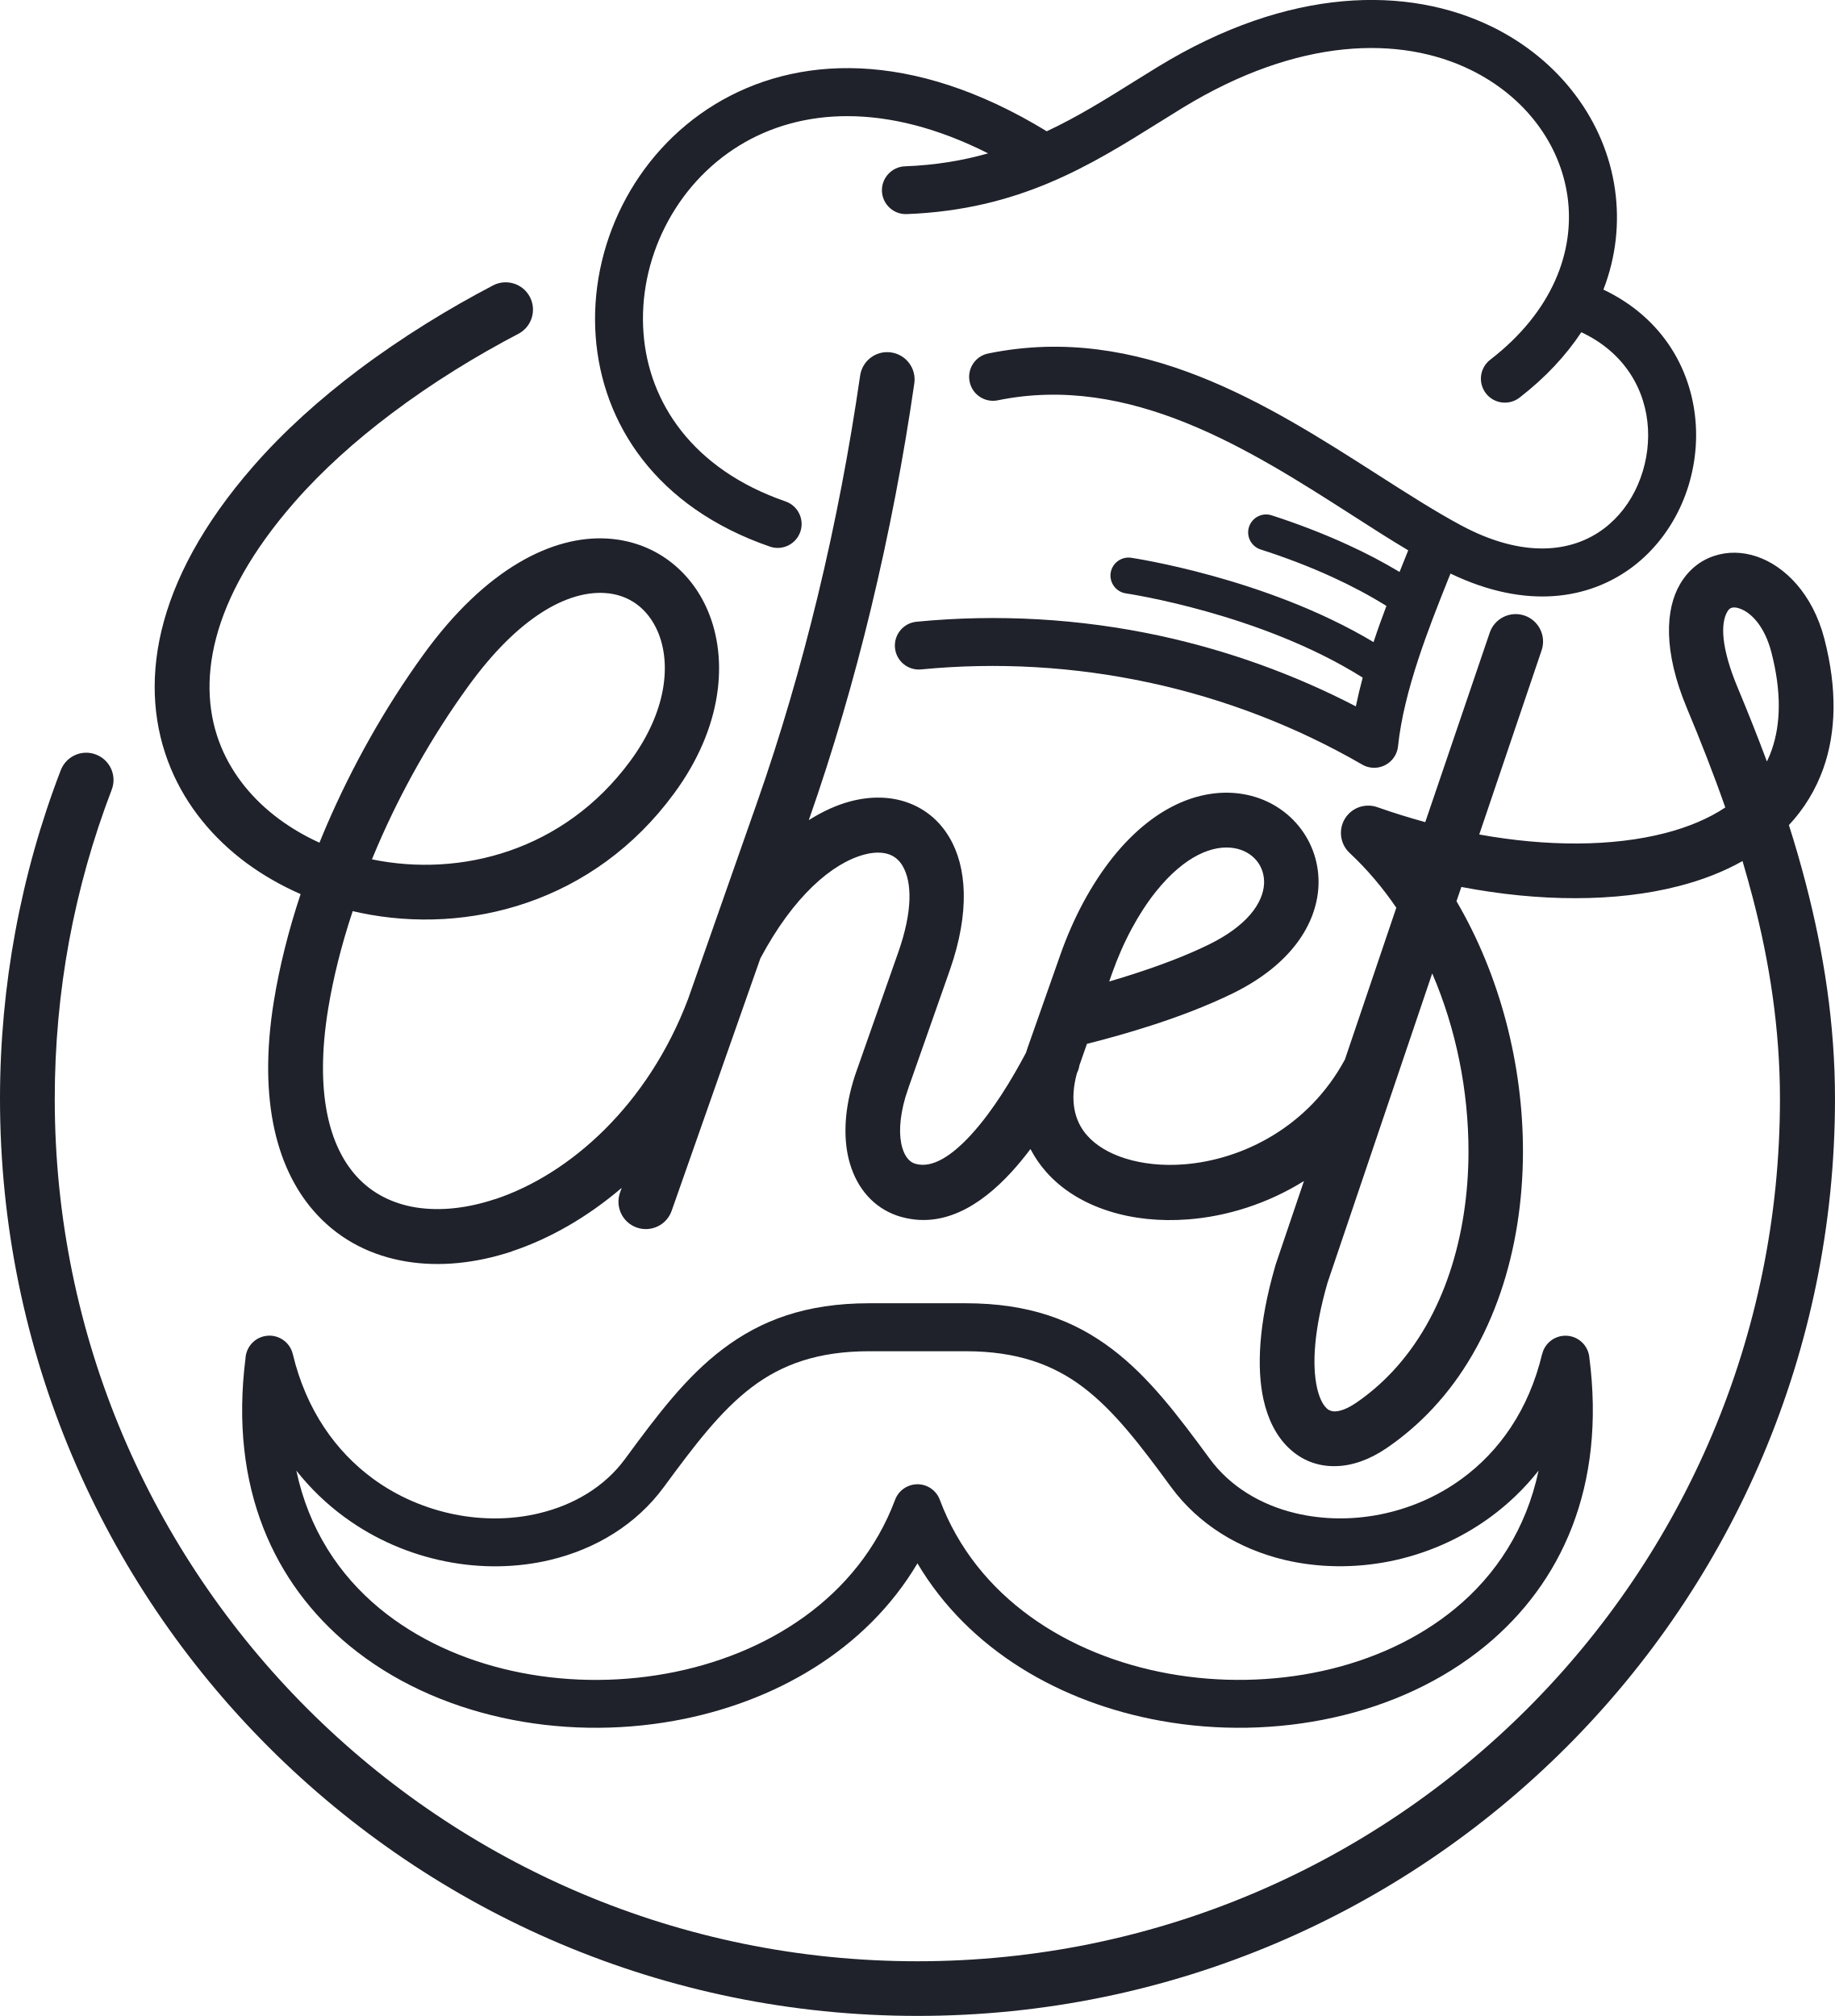
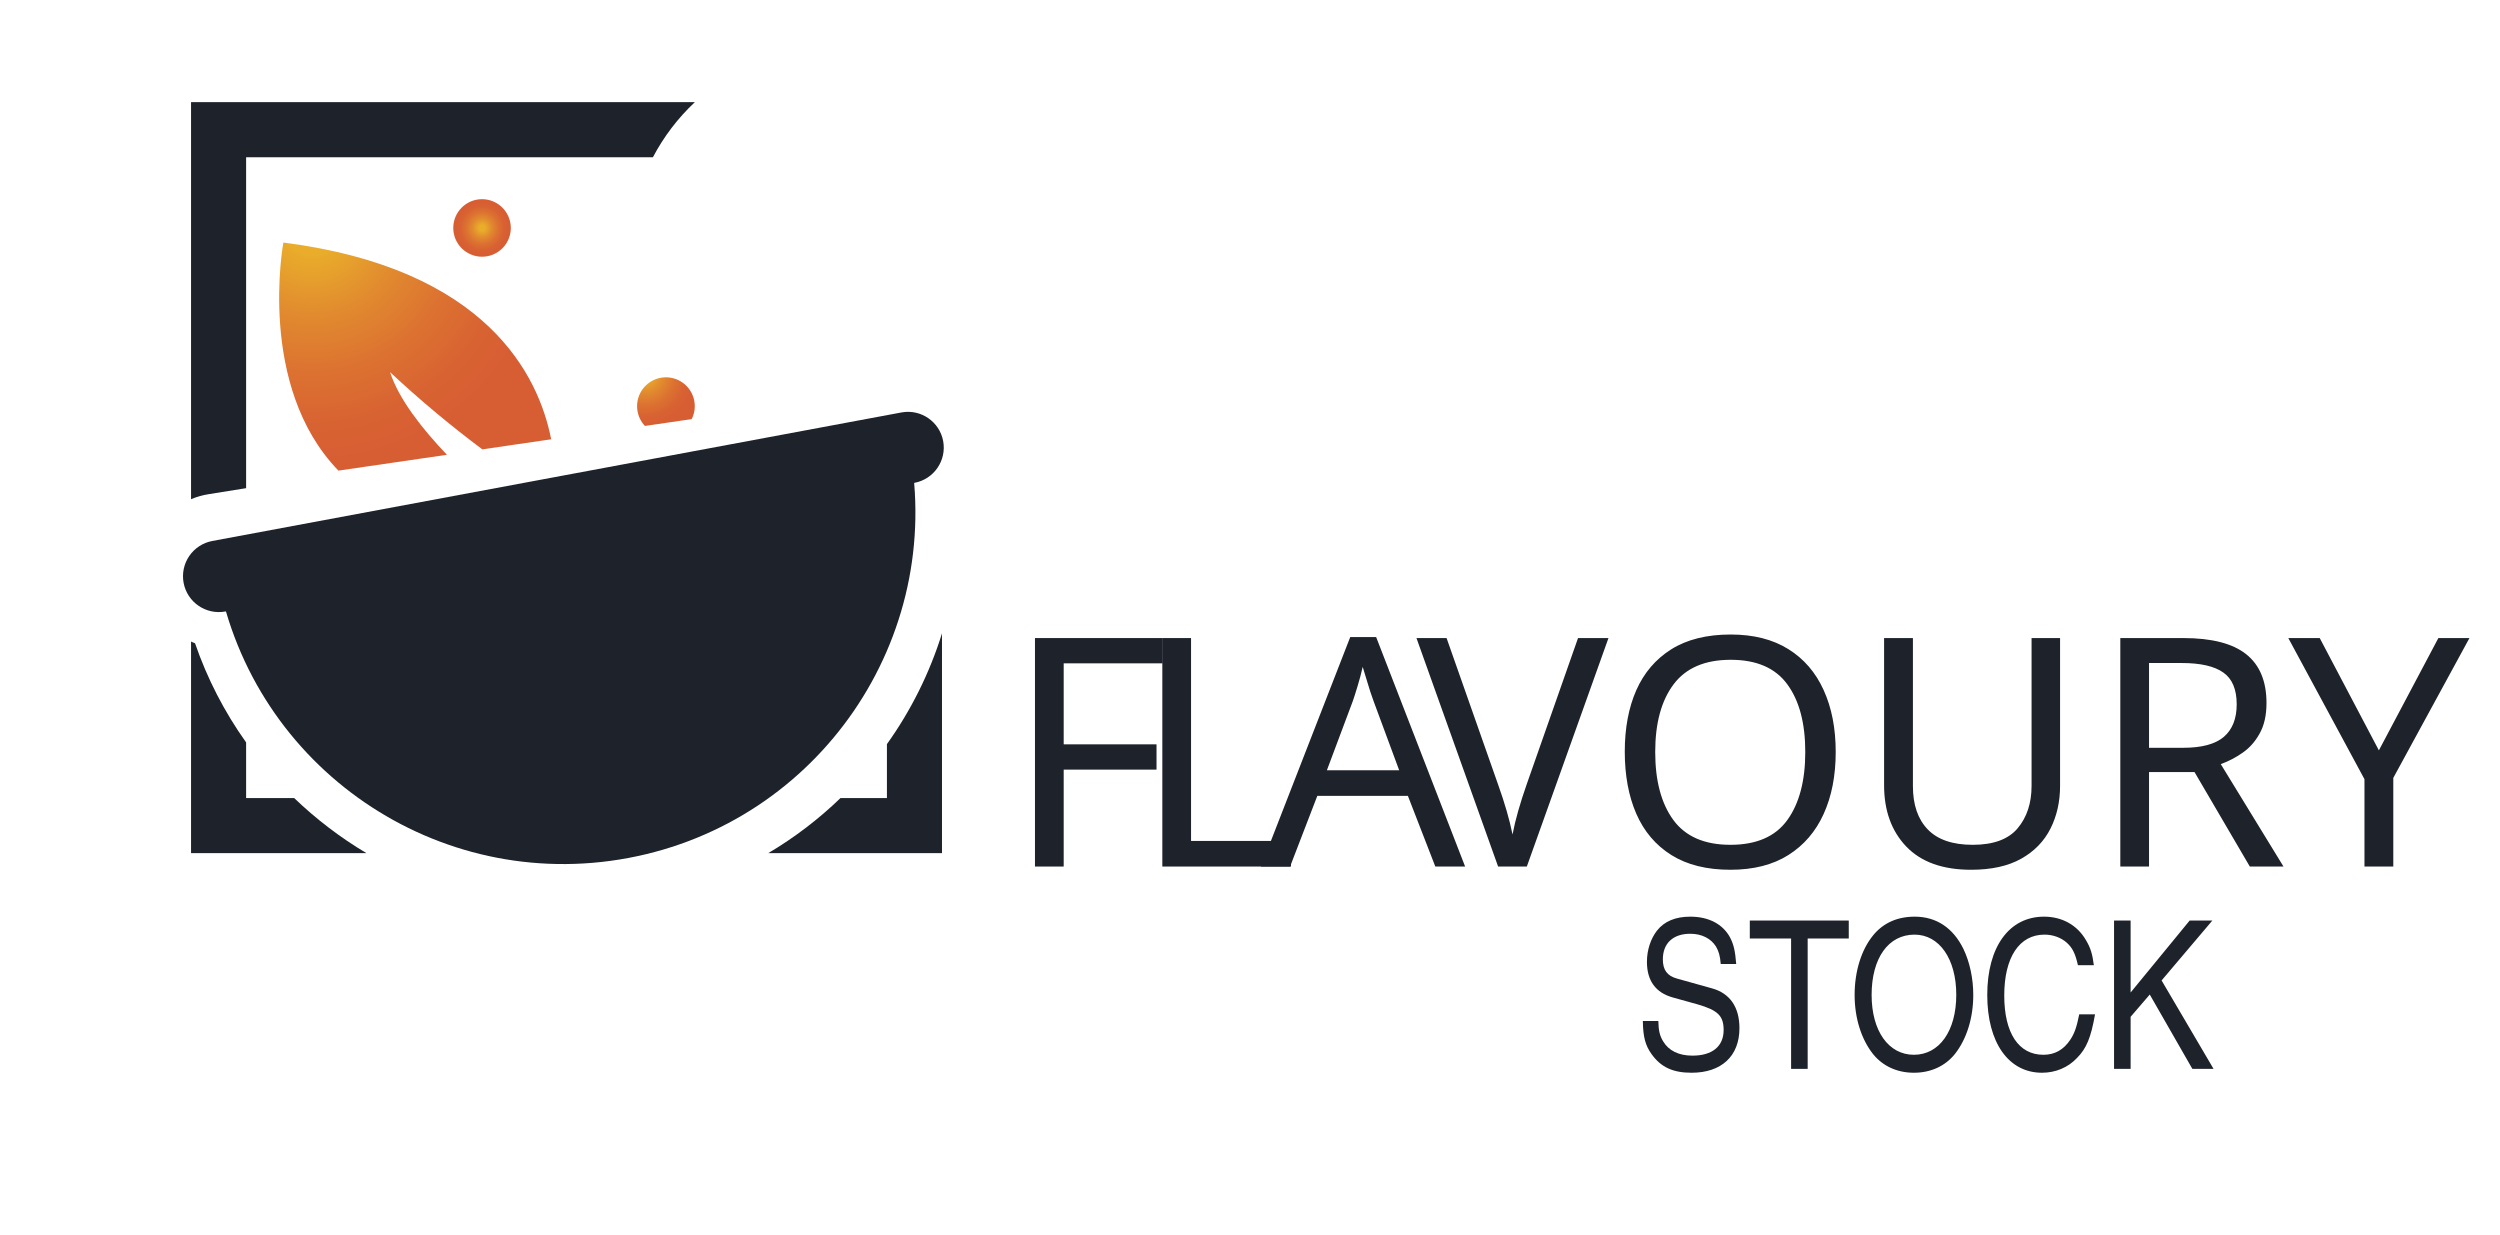
- <svg xmlns="http://www.w3.org/2000/svg" version="1.1" id="Capa_1" x="0px" y="0px" viewBox="0 0 192.7 211.77" style="enable-background:new 0 0 192.7 211.77;" xml:space="preserve">
-   <style type="text/css">
- 	.st0{fill:#1F222B;}
- 	.st1{fill:#F5EACC;}
- 	.st2{fill:#F5D38E;}
- 	.st3{fill:none;stroke:#1F222B;stroke-miterlimit:10;}
- 	.st4{fill:#F28D57;}
- 	.st5{fill:#EE7557;}
- 	.st6{fill:#579F83;}
- 	.st7{fill:#FDD5A0;}
- 	.st8{fill:#76BF9A;}
- </style>
-   <g>
-     <path class="st0" d="M156.45,66.46c0.51-1.5,2.14-2.31,3.65-1.8c1.5,0.51,2.31,2.14,1.8,3.65l-6.55,19.35   c7.09,1.28,13.96,1.29,19.53-0.15c2.4-0.62,4.54-1.51,6.31-2.69c-1.23-3.52-2.59-6.98-4.02-10.4c-2.54-6.07-2.27-10.47-0.71-13.1   c0.88-1.48,2.13-2.46,3.58-2.93c1.39-0.46,2.92-0.44,4.42,0.06c2.95,0.98,5.9,3.91,7.13,8.64c1.38,5.33,1.23,9.85-0.1,13.62   c-0.81,2.28-2.04,4.27-3.62,5.96c0.65,2.04,1.25,4.11,1.79,6.2c1.88,7.24,3.05,14.74,3.05,22.54c0,26.6-10.78,50.69-28.22,68.13   c-17.44,17.44-41.52,28.22-68.13,28.22c-26.61,0-50.69-10.79-68.13-28.22C10.79,166.11,0,142.02,0,115.42   c0-5.97,0.55-11.85,1.61-17.58C2.69,92,4.29,86.34,6.38,80.91c0.57-1.48,2.22-2.22,3.7-1.65c1.48,0.57,2.22,2.22,1.65,3.7   c-1.95,5.09-3.46,10.41-4.48,15.92c-0.98,5.33-1.5,10.86-1.5,16.55c0,25.02,10.14,47.66,26.53,64.06   c16.39,16.39,39.04,26.53,64.06,26.53c25.02,0,47.66-10.14,64.06-26.53c16.39-16.39,26.53-39.04,26.53-64.06   c0-7.33-1.09-14.35-2.85-21.1c-0.34-1.3-0.7-2.59-1.08-3.88c-2,1.13-4.25,2-6.7,2.63c-6.58,1.7-14.63,1.66-22.83,0.09l-0.51,1.5   c4.59,7.82,7,17.25,6.98,26.35c-0.02,10.22-3.08,20.1-9.5,26.96c-1.43,1.53-3.05,2.93-4.84,4.15c-1.8,1.22-3.6,1.84-5.29,1.88   c-1.93,0.05-3.64-0.61-5.03-1.97c-1.21-1.18-2.11-2.87-2.59-5.03c-0.73-3.32-0.5-7.99,1.19-13.86l0.08-0.29l2.98-8.8   c-3.86,2.41-8.13,3.72-12.17,4.03c-2.95,0.23-5.8-0.07-8.31-0.87c-2.65-0.84-4.94-2.23-6.62-4.15c-0.64-0.73-1.18-1.52-1.62-2.37   c-0.63,0.84-1.3,1.65-1.99,2.41c-3.33,3.63-7.31,5.99-11.72,4.68l-0.34-0.11c-2.35-0.83-4.11-2.73-4.92-5.48   c-0.67-2.29-0.65-5.21,0.33-8.55l0.04-0.14c0.09-0.31,0.22-0.69,0.38-1.14l4.34-12.35c1.51-4.3,1.46-7.36,0.44-9.08   c-0.35-0.59-0.85-1-1.43-1.2c-0.7-0.24-1.59-0.24-2.59,0.03c-3.35,0.89-7.43,4.36-10.91,10.91l-9.31,26.5   c-0.52,1.5-2.16,2.29-3.66,1.77c-1.5-0.52-2.29-2.16-1.77-3.66l0.18-0.51c-3.64,3.11-7.61,5.36-11.52,6.66v0.01   c-3.8,1.26-7.6,1.64-11.07,1.07c-3.62-0.59-6.87-2.2-9.39-4.91c-4.17-4.47-6.26-11.86-4.55-22.44c0.58-3.57,1.52-7.37,2.81-11.25   c-2.03-0.89-3.94-1.98-5.68-3.26c-3.51-2.6-6.3-5.97-7.96-9.96c-3.51-8.46-1.96-19.53,8.65-31.7c3.26-3.74,7.07-7.13,11.05-10.13   c4.64-3.49,9.56-6.49,14.15-8.89c1.4-0.73,3.14-0.19,3.87,1.22c0.73,1.4,0.19,3.14-1.22,3.87c-4.3,2.25-8.94,5.07-13.34,8.39   c-3.71,2.79-7.22,5.92-10.19,9.32c-8.92,10.22-10.39,19.14-7.66,25.71c1.25,3,3.38,5.56,6.07,7.55c1.3,0.96,2.72,1.79,4.24,2.48   c0.26-0.65,0.54-1.3,0.82-1.96c2.63-6.08,6.03-12.18,10.09-17.79c6.62-9.15,13.64-12.52,19.28-12.2c2.43,0.14,4.62,0.94,6.44,2.27   c1.8,1.32,3.22,3.12,4.14,5.28c2.19,5.12,1.58,12.3-3.54,19.24C62.36,94.83,49.15,98.23,37.9,95.9l-0.86-0.19   c-1.19,3.58-2.06,7.07-2.59,10.34c-1.39,8.62,0.06,14.37,3.09,17.62c1.61,1.73,3.73,2.77,6.11,3.16c2.54,0.41,5.4,0.11,8.34-0.87   l0,0.01c7.9-2.62,16.09-9.94,20.28-21.05l2.2-6.27c0.02-0.08,0.05-0.16,0.08-0.23l4.92-14.02c2.51-7.14,4.64-14.47,6.41-21.79   c1.88-7.76,3.35-15.56,4.45-23.15c0.22-1.57,1.68-2.67,3.25-2.44c1.57,0.22,2.67,1.68,2.44,3.25c-1.11,7.71-2.63,15.68-4.56,23.69   c-1.8,7.46-3.97,14.92-6.52,22.19c1.49-0.94,2.96-1.6,4.36-1.97c2.12-0.56,4.13-0.52,5.89,0.08c1.88,0.64,3.44,1.89,4.51,3.7   c1.84,3.09,2.18,7.85,0.06,13.92l-4.34,12.35c-0.08,0.24-0.18,0.54-0.29,0.89l-0.04,0.11c-0.65,2.24-0.71,4.05-0.33,5.34   c0.26,0.88,0.71,1.45,1.28,1.65l0.1,0.03c1.81,0.53,3.9-0.93,5.85-3.06c2.31-2.52,4.32-5.89,5.75-8.59   c0.06-0.19,0.12-0.38,0.19-0.57l3.42-9.72c0.67-1.91,1.49-3.78,2.42-5.52c0.92-1.7,1.96-3.31,3.11-4.75   c4.54-5.66,9.6-7.3,13.64-6.63c2.41,0.4,4.45,1.63,5.86,3.35c1.43,1.75,2.21,3.99,2.08,6.4c-0.22,3.88-2.82,8.16-9,11.19   c-2.7,1.32-5.69,2.45-8.58,3.38c-2.36,0.76-4.68,1.41-6.73,1.92l-0.79,2.26l0,0c-0.04,0.28-0.13,0.56-0.26,0.82   c-0.78,2.82-0.28,5.01,1.05,6.52c0.95,1.09,2.35,1.91,4.03,2.44c1.82,0.57,3.93,0.79,6.15,0.62c6.2-0.48,13.1-3.96,16.91-11.01   l5.4-15.95c-1.43-2.1-3.07-4.04-4.9-5.75c-1.16-1.08-1.23-2.9-0.15-4.06c0.8-0.86,2.01-1.12,3.06-0.75   c1.67,0.59,3.35,1.11,5.03,1.57L156.45,66.46L156.45,66.46z M39.67,88.82l-0.61,1.45c9.28,1.92,20.17-0.87,27.13-10.33   c3.78-5.13,4.35-10.16,2.89-13.59c-0.52-1.21-1.28-2.2-2.23-2.89c-0.93-0.68-2.08-1.1-3.38-1.17c-3.89-0.22-9.02,2.5-14.31,9.82   C45.33,77.4,42.13,83.12,39.67,88.82L39.67,88.82z M116.8,102.21l-0.31,0.89c0.87-0.25,1.76-0.53,2.66-0.82   c2.68-0.87,5.42-1.89,7.82-3.07c4-1.96,5.66-4.34,5.78-6.35c0.05-0.93-0.24-1.79-0.77-2.44c-0.55-0.68-1.38-1.16-2.37-1.33   c-2.21-0.37-5.19,0.79-8.21,4.56c-0.92,1.15-1.77,2.46-2.53,3.87C118.06,99.02,117.37,100.61,116.8,102.21L116.8,102.21z    M150.41,102.25l-10.99,32.48c-1.41,4.89-1.65,8.58-1.11,11.03c0.23,1.02,0.57,1.74,0.99,2.15c0.24,0.24,0.55,0.36,0.89,0.35   c0.6-0.01,1.35-0.31,2.21-0.89c1.4-0.95,2.69-2.07,3.85-3.31c5.38-5.76,7.95-14.22,7.97-23.05   C154.23,114.63,152.93,108.1,150.41,102.25L150.41,102.25z M185.56,79.99c0.19-0.39,0.36-0.79,0.5-1.2   c0.96-2.73,1.04-6.13-0.03-10.27c-0.68-2.63-2.06-4.18-3.37-4.61c-0.33-0.11-0.61-0.13-0.82-0.06c-0.16,0.05-0.31,0.18-0.43,0.39   c-0.74,1.25-0.66,3.82,1.07,7.97C183.55,74.77,184.58,77.36,185.56,79.99z" />
-     <path class="st0" d="M118.23,62.33c-1.03-0.16-1.74-1.12-1.59-2.15c0.16-1.03,1.12-1.74,2.15-1.59c0.04,0.01,14.11,2.06,25.46,8.86   c0.43-1.31,0.89-2.58,1.35-3.8c-1.81-1.13-3.7-2.12-5.59-2.99c-2.58-1.19-5.19-2.16-7.62-2.94c-0.99-0.32-1.54-1.38-1.22-2.37   c0.32-0.99,1.38-1.54,2.37-1.22c2.54,0.82,5.29,1.85,8.03,3.11c1.84,0.84,3.66,1.79,5.41,2.84l0.37-0.92l0.54-1.35   c-1.93-1.15-3.91-2.42-5.96-3.74c-10.66-6.83-23.23-14.87-37.14-12.02c-1.36,0.28-2.69-0.6-2.96-1.96   c-0.28-1.36,0.6-2.69,1.96-2.96c15.91-3.26,29.41,5.38,40.86,12.71c3.11,1.99,6.06,3.88,8.8,5.35c6.47,3.47,11.63,2.88,15,0.33   c1.56-1.18,2.77-2.78,3.55-4.59c0.8-1.84,1.18-3.88,1.07-5.91c-0.22-4.01-2.4-7.97-7-10.12c-1.61,2.43-3.75,4.75-6.49,6.87   c-1.1,0.85-2.68,0.65-3.53-0.45c-0.85-1.1-0.65-2.68,0.45-3.53c6.57-5.07,8.92-11.42,8.12-17.15c-0.39-2.75-1.49-5.37-3.21-7.64   c-1.73-2.3-4.09-4.25-6.96-5.66c-7.39-3.61-18.1-3.45-30.29,4.01l-2.4,1.49c-7.28,4.55-14.72,9.2-26.54,9.65   c-1.39,0.05-2.55-1.04-2.6-2.42s1.04-2.55,2.42-2.6c3.21-0.12,6.09-0.61,8.73-1.36c-10.75-5.43-19.75-4.71-26.08-0.85   c-3.44,2.1-6.11,5.12-7.85,8.58c-1.74,3.45-2.55,7.34-2.26,11.15c0.54,7.26,5.13,14.3,14.91,17.68c1.31,0.45,2.01,1.88,1.56,3.19   c-0.45,1.31-1.88,2.01-3.19,1.56c-11.98-4.13-17.62-12.93-18.3-22.05c-0.35-4.72,0.64-9.52,2.79-13.79   c2.15-4.27,5.46-8.01,9.72-10.61c8.48-5.17,20.65-5.86,34.86,2.82c3.28-1.54,6.24-3.39,9.18-5.23l2.44-1.51   c13.87-8.5,26.35-8.53,35.12-4.25c3.58,1.75,6.56,4.23,8.77,7.17c2.23,2.96,3.67,6.38,4.17,9.97c0.48,3.43,0.12,7.01-1.22,10.48   c6.37,3.04,9.4,8.64,9.71,14.33c0.15,2.8-0.37,5.63-1.48,8.17c-1.13,2.58-2.87,4.88-5.13,6.6c-4.58,3.46-11.21,4.55-19.16,0.73   l-0.31,0.77c-1.92,4.82-4.59,11.5-5.2,17.37c-0.14,1.38-1.38,2.39-2.76,2.25c-0.37-0.04-0.71-0.15-1.01-0.33   c-7.01-4.05-14.55-6.92-22.32-8.6l-0.01,0c-7.89-1.7-15.99-2.17-23.99-1.39c-1.38,0.13-2.61-0.88-2.74-2.27   c-0.13-1.38,0.88-2.61,2.27-2.74c8.53-0.83,17.16-0.33,25.53,1.47c7.11,1.54,14.05,4.02,20.6,7.42c0.21-1.01,0.45-2.02,0.72-3.02   C132.35,64.4,118.28,62.34,118.23,62.33L118.23,62.33z" />
-     <path class="st0" d="M98.7,157.55c3.84,10.24,13.45,16.35,24.07,18.26c5.33,0.96,10.9,0.86,16.13-0.29   c5.18-1.14,10.01-3.33,13.92-6.55c4.28-3.53,7.46-8.36,8.76-14.49c-1.5,1.9-3.21,3.53-5.07,4.89c-3.23,2.36-6.87,3.9-10.57,4.64   c-3.72,0.74-7.52,0.68-11.03-0.15c-4.77-1.14-9.03-3.71-11.93-7.66c-3.15-4.3-5.93-7.98-9.23-10.48   c-3.15-2.38-6.94-3.78-12.34-3.78H91.29c-5.41,0-9.2,1.4-12.34,3.78c-3.3,2.5-6.07,6.18-9.23,10.48c-2.9,3.95-7.16,6.52-11.93,7.66   c-3.51,0.84-7.31,0.9-11.03,0.15c-3.7-0.74-7.35-2.28-10.57-4.64c-1.86-1.36-3.57-2.99-5.07-4.89c1.3,6.14,4.48,10.96,8.76,14.49   c3.91,3.22,8.74,5.41,13.92,6.55c5.23,1.16,10.81,1.25,16.13,0.29c10.62-1.91,20.23-8.02,24.07-18.26c0.48-1.3,1.93-1.96,3.23-1.48   C97.94,156.34,98.46,156.89,98.7,157.55L98.7,157.55z M121.89,180.76c-10.48-1.89-20.13-7.41-25.54-16.54   c-5.41,9.13-15.06,14.65-25.54,16.54c-5.97,1.08-12.23,0.97-18.1-0.33c-5.93-1.31-11.49-3.83-16.03-7.57   c-7.86-6.49-12.62-16.54-10.9-30.15c0.05-1.1,0.82-2.08,1.94-2.34c1.35-0.32,2.71,0.52,3.03,1.87c1.41,5.9,4.53,10.23,8.41,13.08   c2.6,1.91,5.56,3.15,8.58,3.76c3.01,0.6,6.07,0.56,8.88-0.12c3.65-0.87,6.89-2.79,9.04-5.73c3.4-4.63,6.4-8.61,10.25-11.52   c4-3.03,8.73-4.81,15.38-4.81h10.12c6.64,0,11.38,1.78,15.38,4.81c3.85,2.92,6.85,6.89,10.25,11.52c2.15,2.93,5.38,4.86,9.04,5.73   c2.82,0.67,5.88,0.72,8.88,0.12c3.02-0.6,5.98-1.85,8.58-3.76c3.88-2.84,7-7.18,8.41-13.08l0.01,0c0.23-0.99,1.06-1.77,2.12-1.91   c1.38-0.18,2.64,0.79,2.82,2.17c1.8,13.72-2.97,23.84-10.87,30.36c-4.54,3.74-10.1,6.27-16.03,7.57   C134.12,181.73,127.86,181.84,121.89,180.76L121.89,180.76z" />
+ <svg xmlns="http://www.w3.org/2000/svg" xmlns:xlink="http://www.w3.org/1999/xlink" viewBox="0 0 363.14 179.3">
+   <defs>
+     <style>.cls-1{fill:url(#Nueva_muestra_de_degradado_1);}.cls-2,.cls-5,.cls-8{fill:#1e222b;}.cls-3{fill:url(#Nueva_muestra_de_degradado_1-2);}.cls-4{fill:url(#Nueva_muestra_de_degradado_1-3);}.cls-5{font-size:46.49px;font-family:Impact;}.cls-6{letter-spacing:0.02em;}.cls-7{letter-spacing:-0.02em;}.cls-8{font-size:30px;font-family:ArialNarrow, Arial Narrow;}.cls-9{letter-spacing:-0.01em;}</style>
+     <radialGradient id="Nueva_muestra_de_degradado_1" cx="70.02" cy="33.11" r="4.18" gradientUnits="userSpaceOnUse">
+       <stop offset="0.1" stop-color="#e9ad2b" />
+       <stop offset="0.11" stop-color="#e9ac2b" />
+       <stop offset="0.34" stop-color="#e18a2f" />
+       <stop offset="0.56" stop-color="#dc7131" />
+       <stop offset="0.76" stop-color="#d86232" />
+       <stop offset="0.92" stop-color="#d75d33" />
+     </radialGradient>
+     <radialGradient id="Nueva_muestra_de_degradado_1-2" cx="93.57" cy="54.35" r="8.15" xlink:href="#Nueva_muestra_de_degradado_1" />
+     <radialGradient id="Nueva_muestra_de_degradado_1-3" cx="45.37" cy="32.82" r="38.53" xlink:href="#Nueva_muestra_de_degradado_1" />
+   </defs>
+   <g id="OBJECTS">
+     <path class="cls-1" d="M74.2,33.11A4.18,4.18,0,1,1,70,28.93,4.19,4.19,0,0,1,74.2,33.11Z" />
+     <path class="cls-2" d="M30.26,71.79a11.29,11.29,0,0,0-2.51.72V14.84h73.18a30.23,30.23,0,0,0-6.09,8H35.75V70.91Zm5.49,44.13v-8.08a56.59,56.59,0,0,1-7.42-14.4c-.2-.07-.38-.17-.58-.25v30.73H53.22a57.85,57.85,0,0,1-10.49-8Zm93.08,0h-6.74a56.71,56.71,0,0,1-10.49,8h25.23V92a56.59,56.59,0,0,1-8,16.09Z" />
+     <path class="cls-3" d="M100.47,60.88a4,4,0,0,0,.45-1.84,4.19,4.19,0,1,0-7.24,2.83Z" />
+     <path class="cls-4" d="M64.92,66.06c-3.64-3.82-7-8.11-8.26-12a159.84,159.84,0,0,0,13.4,11.21l10-1.46C78.24,54.52,70.69,39,41.16,35.23c0,0-3.9,20.87,8,33.13Z" />
+     <path class="cls-2" d="M132.09,65A51.1,51.1,0,0,1,31.62,83.79Z" />
+     <path class="cls-2" d="M26.67,84.66a5.21,5.21,0,0,0,6.08,4.16L132.86,70.13A5.21,5.21,0,0,0,137,64.06h0A5.2,5.2,0,0,0,131,59.9L30.84,78.58a5.21,5.21,0,0,0-4.17,6.08Z" />
+     <text class="cls-5" transform="translate(145.82 125.87)">F<tspan class="cls-6" x="18.5" y="0">L</tspan>
+       <tspan class="cls-7" x="37.34" y="0">A</tspan>
+       <tspan x="59.93" y="0" xml:space="preserve">VOURY                       </tspan>
+     </text>
+     <text class="cls-8" transform="translate(237.43 155.26)">S<tspan class="cls-9" x="16.41" y="0">T</tspan>
+       <tspan x="31.01" y="0">OCK</tspan>
+     </text>
  </g>
</svg>
